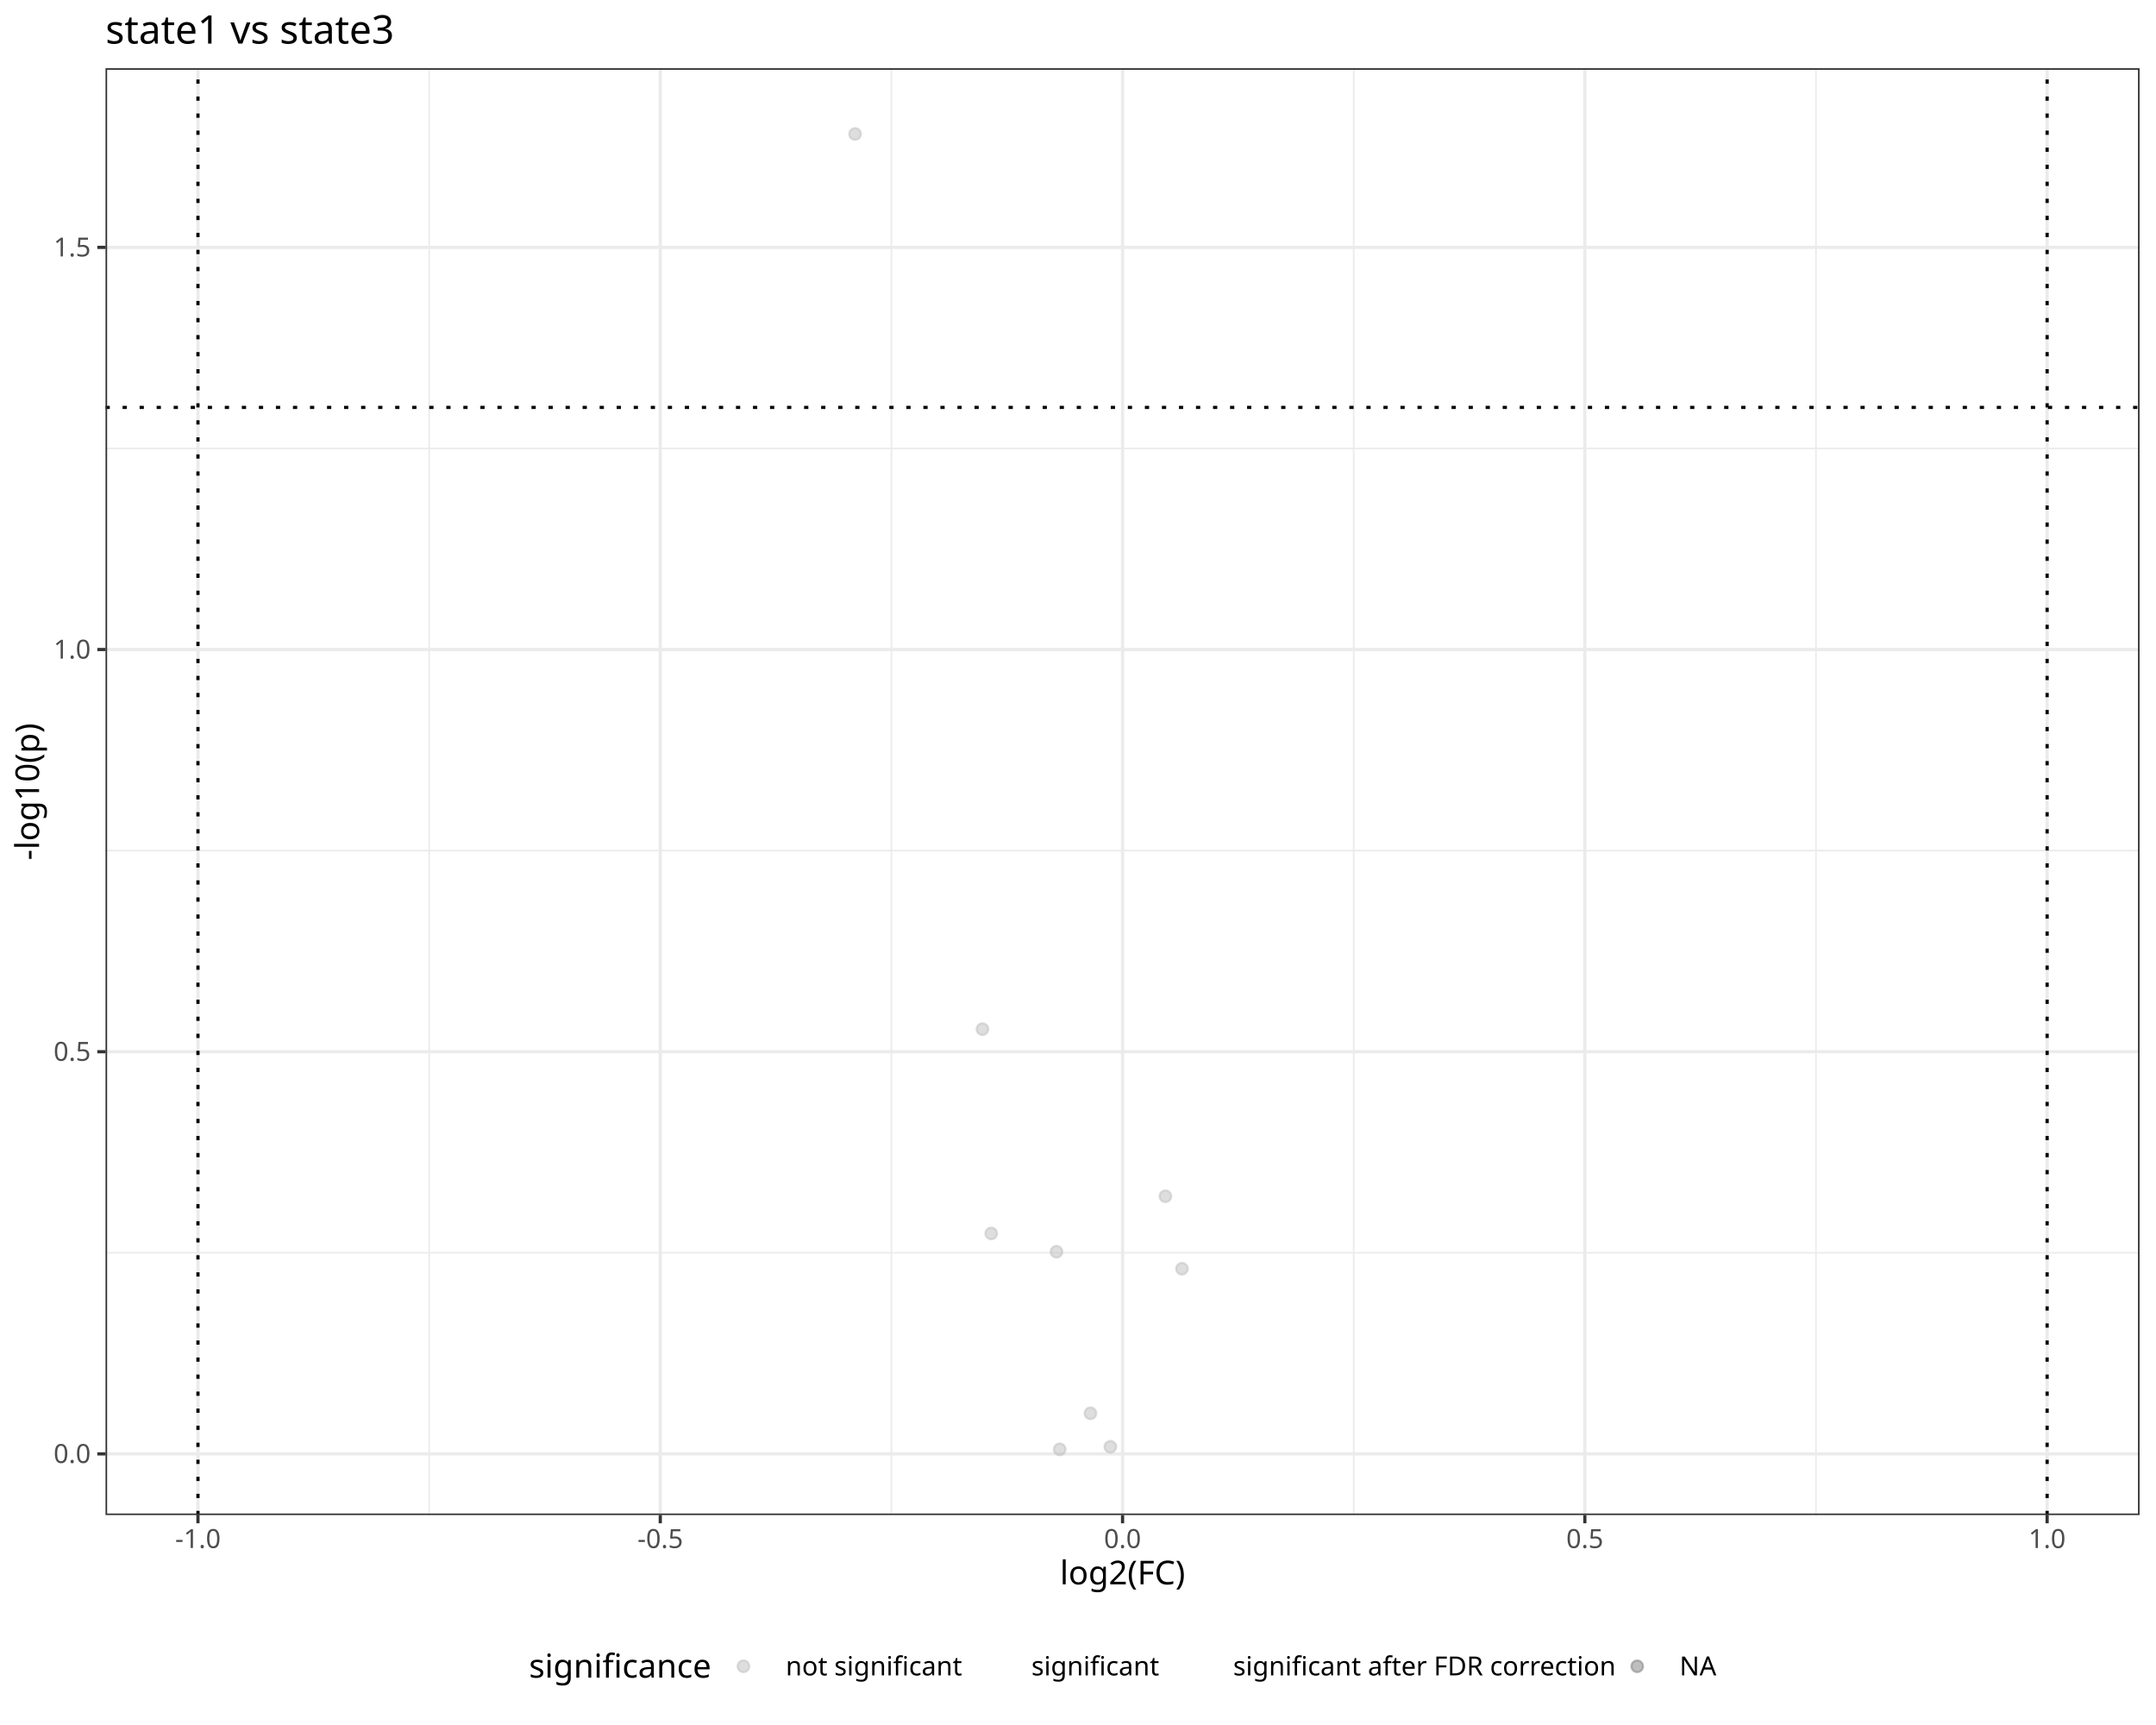
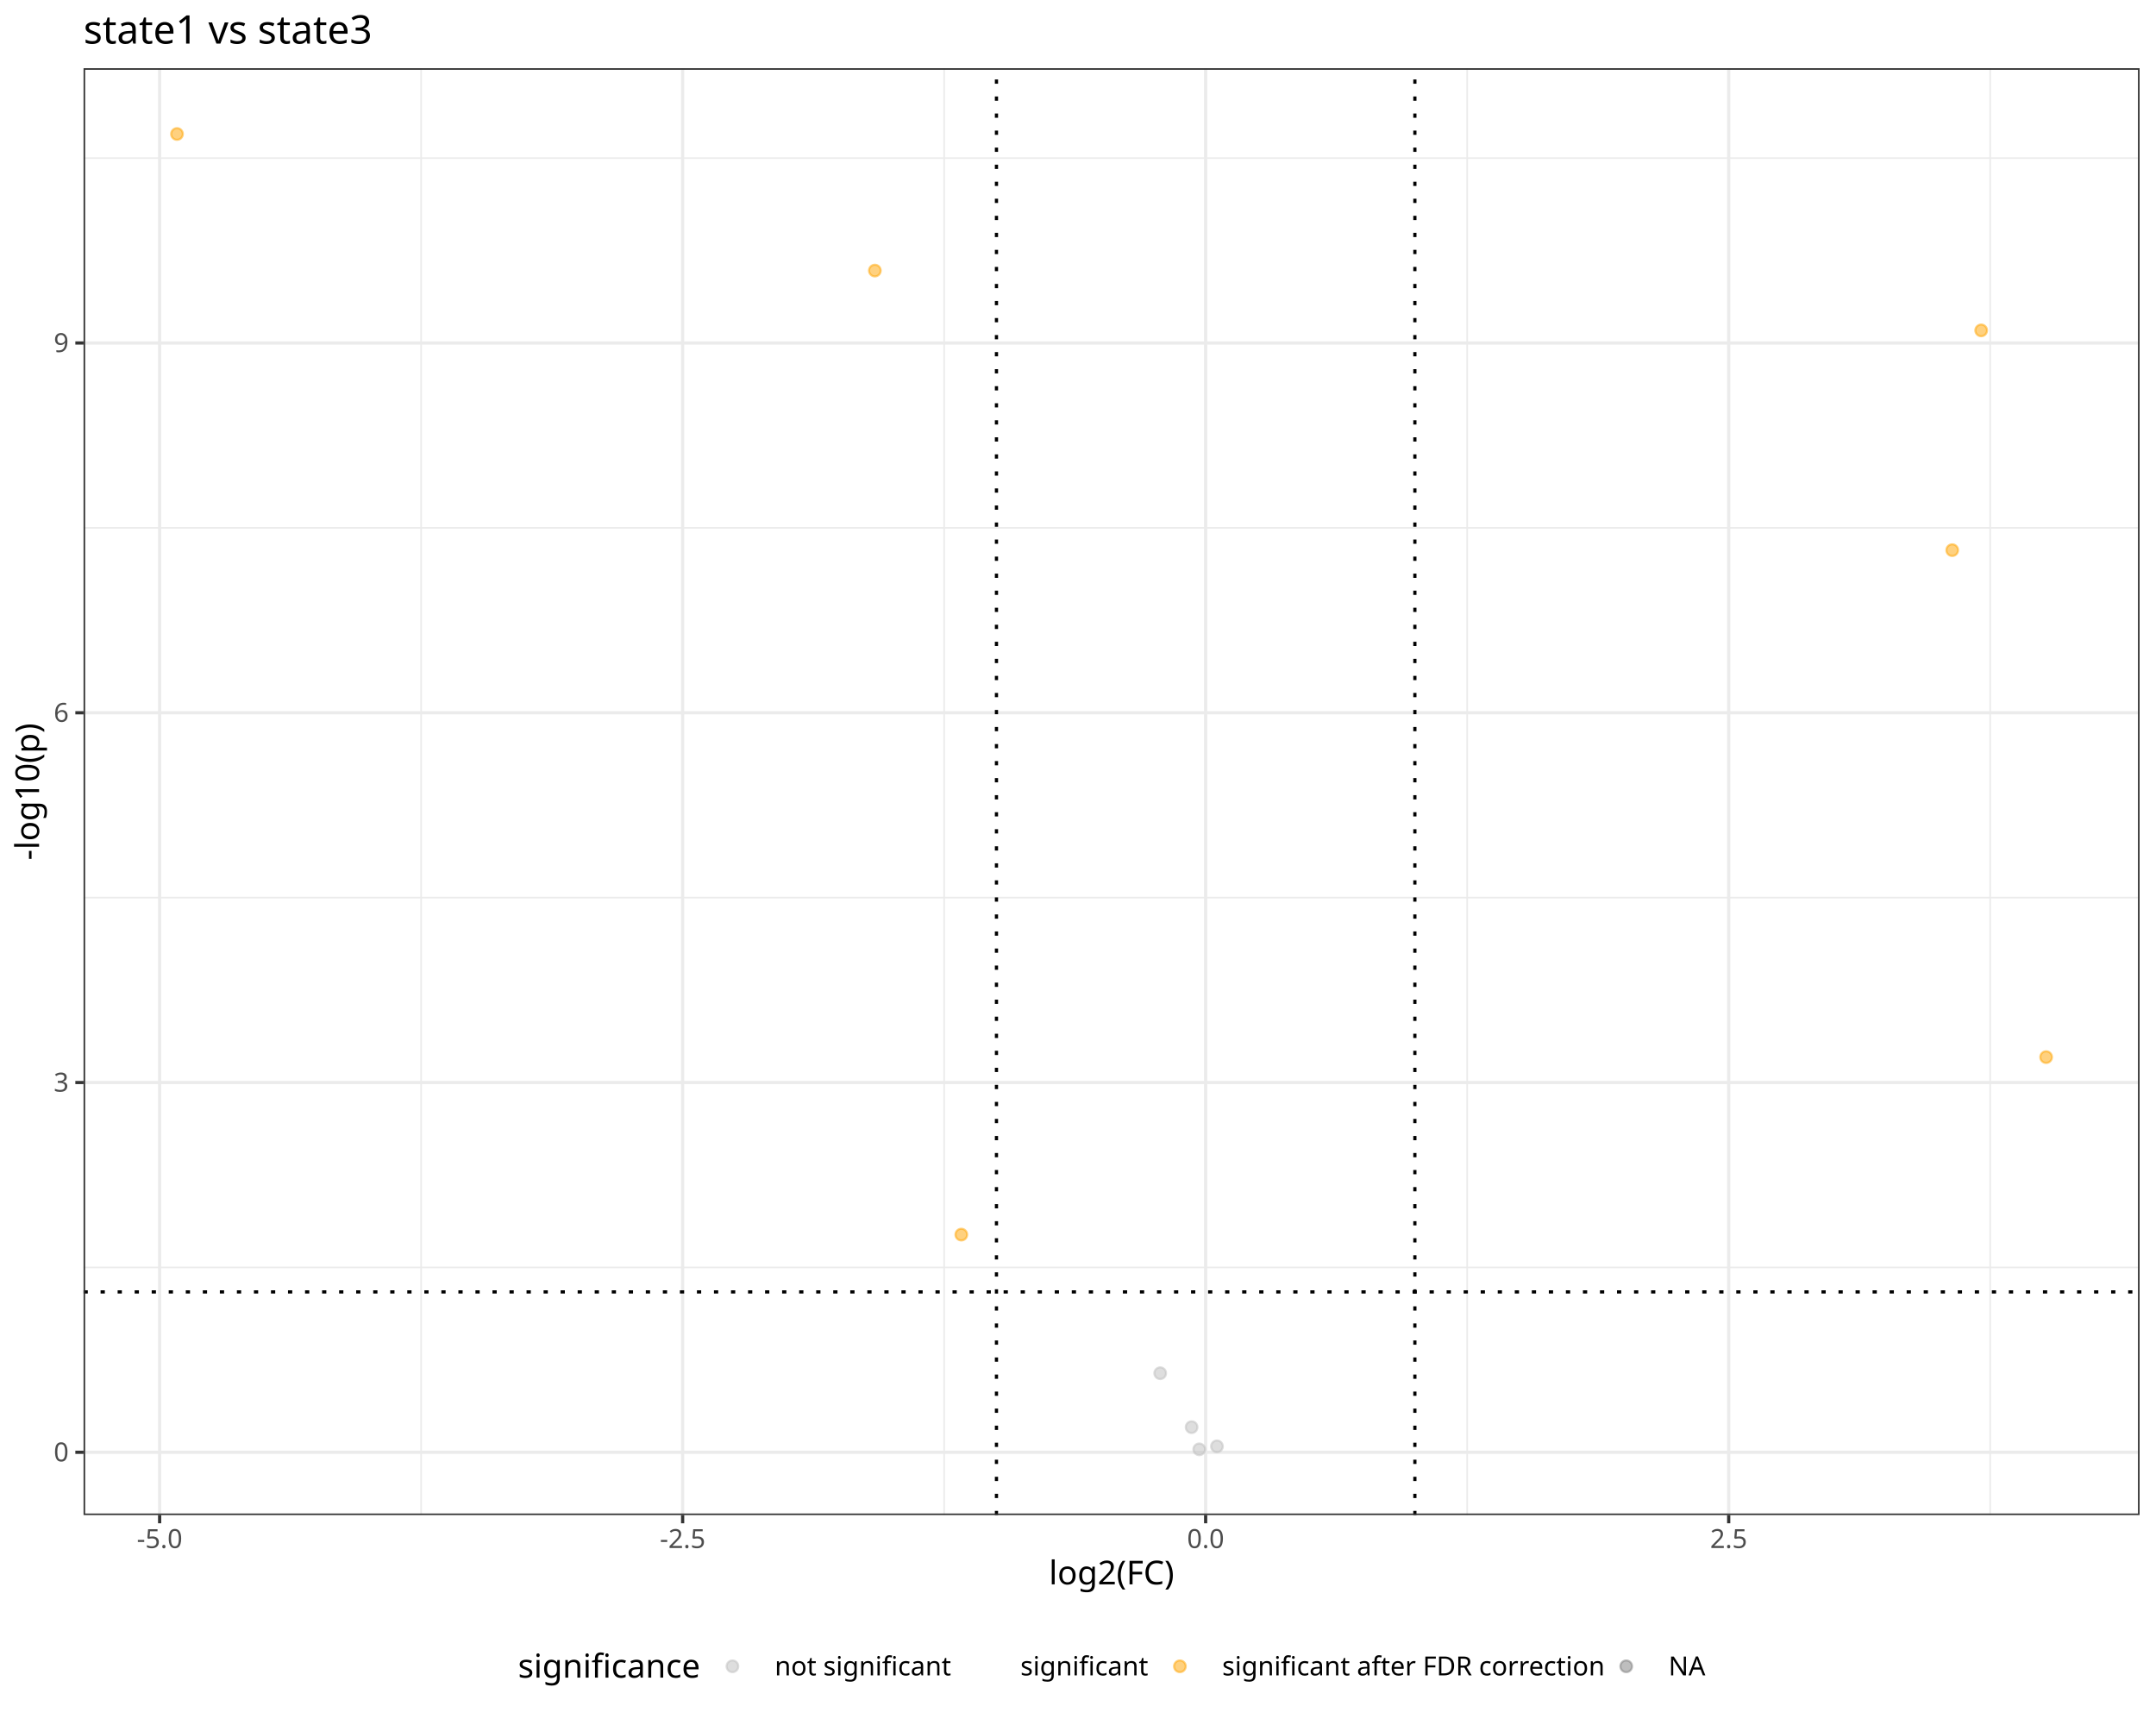
<svg xmlns="http://www.w3.org/2000/svg" class="svglite" data-engine-version="2.0" width="720.00pt" height="576.00pt" viewBox="0 0 720.00 576.00">
  <defs>
    <style type="text/css">
    .svglite line, .svglite polyline, .svglite polygon, .svglite path, .svglite rect, .svglite circle {
      fill: none;
      stroke: #000000;
      stroke-linecap: round;
      stroke-linejoin: round;
      stroke-miterlimit: 10.00;
    }
  </style>
  </defs>
  <rect width="100%" height="100%" style="stroke: none; fill: #FFFFFF;" />
  <defs>
    <clipPath id="cpMC4wMHw3MjAuMDB8MC4wMHw1NzYuMDA=">
      <rect x="0.00" y="0.00" width="720.00" height="576.00" />
    </clipPath>
  </defs>
  <g clip-path="url(#cpMC4wMHw3MjAuMDB8MC4wMHw1NzYuMDA=)">
    <rect x="0.00" y="0.00" width="720.00" height="576.00" style="stroke-width: 1.07; stroke: #FFFFFF; fill: #FFFFFF;" />
  </g>
  <defs>
-     <clipPath id="cpMzUuMjR8NzE0LjUyfDIyLjc4fDUwNS45MQ==">
-       <rect x="35.24" y="22.78" width="679.28" height="483.13" />
+     <clipPath id="cpMjcuOTB8NzE0LjUyfDIyLjc4fDUwNS45MQ==">
+       <rect x="27.90" y="22.78" width="686.62" height="483.13" />
    </clipPath>
  </defs>
-   <g clip-path="url(#cpMzUuMjR8NzE0LjUyfDIyLjc4fDUwNS45MQ==)">
-     <rect x="35.24" y="22.78" width="679.28" height="483.13" style="stroke-width: 1.07; stroke: none; fill: #FFFFFF;" />
-     <polyline points="35.24,418.32 714.52,418.32 " style="stroke-width: 0.53; stroke: #EBEBEB; stroke-linecap: butt;" />
-     <polyline points="35.24,284.03 714.52,284.03 " style="stroke-width: 0.53; stroke: #EBEBEB; stroke-linecap: butt;" />
-     <polyline points="35.24,149.74 714.52,149.74 " style="stroke-width: 0.53; stroke: #EBEBEB; stroke-linecap: butt;" />
-     <polyline points="143.31,505.91 143.31,22.78 " style="stroke-width: 0.53; stroke: #EBEBEB; stroke-linecap: butt;" />
-     <polyline points="297.69,505.91 297.69,22.78 " style="stroke-width: 0.53; stroke: #EBEBEB; stroke-linecap: butt;" />
-     <polyline points="452.07,505.91 452.07,22.78 " style="stroke-width: 0.53; stroke: #EBEBEB; stroke-linecap: butt;" />
-     <polyline points="606.45,505.91 606.45,22.78 " style="stroke-width: 0.53; stroke: #EBEBEB; stroke-linecap: butt;" />
-     <polyline points="35.24,485.47 714.52,485.47 " style="stroke-width: 1.07; stroke: #EBEBEB; stroke-linecap: butt;" />
-     <polyline points="35.24,351.18 714.52,351.18 " style="stroke-width: 1.07; stroke: #EBEBEB; stroke-linecap: butt;" />
-     <polyline points="35.24,216.89 714.52,216.89 " style="stroke-width: 1.07; stroke: #EBEBEB; stroke-linecap: butt;" />
-     <polyline points="35.24,82.60 714.52,82.60 " style="stroke-width: 1.07; stroke: #EBEBEB; stroke-linecap: butt;" />
-     <polyline points="66.11,505.91 66.11,22.78 " style="stroke-width: 1.07; stroke: #EBEBEB; stroke-linecap: butt;" />
-     <polyline points="220.50,505.91 220.50,22.78 " style="stroke-width: 1.07; stroke: #EBEBEB; stroke-linecap: butt;" />
-     <polyline points="374.88,505.91 374.88,22.78 " style="stroke-width: 1.07; stroke: #EBEBEB; stroke-linecap: butt;" />
-     <polyline points="529.26,505.91 529.26,22.78 " style="stroke-width: 1.07; stroke: #EBEBEB; stroke-linecap: butt;" />
-     <polyline points="683.64,505.91 683.64,22.78 " style="stroke-width: 1.07; stroke: #EBEBEB; stroke-linecap: butt;" />
-     <circle cx="328.09" cy="343.64" r="1.95" style="stroke-width: 0.71; stroke: #BEBEBE; stroke-opacity: 0.50; fill: #BEBEBE; fill-opacity: 0.50;" />
-     <circle cx="285.55" cy="44.74" r="1.95" style="stroke-width: 0.71; stroke: #BEBEBE; stroke-opacity: 0.50; fill: #BEBEBE; fill-opacity: 0.50;" />
-     <circle cx="353.89" cy="483.95" r="1.95" style="stroke-width: 0.71; stroke: #BEBEBE; stroke-opacity: 0.50; fill: #BEBEBE; fill-opacity: 0.50;" />
-     <circle cx="364.15" cy="471.91" r="1.95" style="stroke-width: 0.71; stroke: #BEBEBE; stroke-opacity: 0.50; fill: #BEBEBE; fill-opacity: 0.50;" />
-     <circle cx="370.80" cy="483.10" r="1.95" style="stroke-width: 0.71; stroke: #BEBEBE; stroke-opacity: 0.50; fill: #BEBEBE; fill-opacity: 0.50;" />
-     <circle cx="389.19" cy="399.45" r="1.95" style="stroke-width: 0.71; stroke: #BEBEBE; stroke-opacity: 0.50; fill: #BEBEBE; fill-opacity: 0.50;" />
-     <circle cx="331.03" cy="411.86" r="1.95" style="stroke-width: 0.71; stroke: #BEBEBE; stroke-opacity: 0.50; fill: #BEBEBE; fill-opacity: 0.50;" />
-     <circle cx="394.72" cy="423.65" r="1.95" style="stroke-width: 0.71; stroke: #BEBEBE; stroke-opacity: 0.50; fill: #BEBEBE; fill-opacity: 0.50;" />
-     <circle cx="352.82" cy="417.97" r="1.95" style="stroke-width: 0.71; stroke: #BEBEBE; stroke-opacity: 0.50; fill: #BEBEBE; fill-opacity: 0.50;" />
-     <line x1="35.24" y1="136.04" x2="714.52" y2="136.04" style="stroke-width: 1.07; stroke-dasharray: 1.42,4.27; stroke-linecap: butt;" />
-     <line x1="683.64" y1="505.91" x2="683.64" y2="22.78" style="stroke-width: 1.07; stroke-dasharray: 1.42,4.27; stroke-linecap: butt;" />
-     <line x1="66.11" y1="505.91" x2="66.11" y2="22.78" style="stroke-width: 1.07; stroke-dasharray: 1.42,4.27; stroke-linecap: butt;" />
-     <rect x="35.24" y="22.78" width="679.28" height="483.13" style="stroke-width: 1.07; stroke: #333333;" />
+   <g clip-path="url(#cpMjcuOTB8NzE0LjUyfDIyLjc4fDUwNS45MQ==)">
+     <rect x="27.90" y="22.78" width="686.62" height="483.13" style="stroke-width: 1.07; stroke: none; fill: #FFFFFF;" />
+     <polyline points="27.90,423.21 714.52,423.21 " style="stroke-width: 0.53; stroke: #EBEBEB; stroke-linecap: butt;" />
+     <polyline points="27.90,299.73 714.52,299.73 " style="stroke-width: 0.53; stroke: #EBEBEB; stroke-linecap: butt;" />
+     <polyline points="27.90,176.26 714.52,176.26 " style="stroke-width: 0.53; stroke: #EBEBEB; stroke-linecap: butt;" />
+     <polyline points="27.90,52.79 714.52,52.79 " style="stroke-width: 0.53; stroke: #EBEBEB; stroke-linecap: butt;" />
+     <polyline points="140.64,505.91 140.64,22.78 " style="stroke-width: 0.53; stroke: #EBEBEB; stroke-linecap: butt;" />
+     <polyline points="315.30,505.91 315.30,22.78 " style="stroke-width: 0.53; stroke: #EBEBEB; stroke-linecap: butt;" />
+     <polyline points="489.97,505.91 489.97,22.78 " style="stroke-width: 0.53; stroke: #EBEBEB; stroke-linecap: butt;" />
+     <polyline points="664.63,505.91 664.63,22.78 " style="stroke-width: 0.53; stroke: #EBEBEB; stroke-linecap: butt;" />
+     <polyline points="27.90,484.94 714.52,484.94 " style="stroke-width: 1.07; stroke: #EBEBEB; stroke-linecap: butt;" />
+     <polyline points="27.90,361.47 714.52,361.47 " style="stroke-width: 1.07; stroke: #EBEBEB; stroke-linecap: butt;" />
+     <polyline points="27.90,238.00 714.52,238.00 " style="stroke-width: 1.07; stroke: #EBEBEB; stroke-linecap: butt;" />
+     <polyline points="27.90,114.53 714.52,114.53 " style="stroke-width: 1.07; stroke: #EBEBEB; stroke-linecap: butt;" />
+     <polyline points="53.31,505.91 53.31,22.78 " style="stroke-width: 1.07; stroke: #EBEBEB; stroke-linecap: butt;" />
+     <polyline points="227.97,505.91 227.97,22.78 " style="stroke-width: 1.07; stroke: #EBEBEB; stroke-linecap: butt;" />
+     <polyline points="402.63,505.91 402.63,22.78 " style="stroke-width: 1.07; stroke: #EBEBEB; stroke-linecap: butt;" />
+     <polyline points="577.30,505.91 577.30,22.78 " style="stroke-width: 1.07; stroke: #EBEBEB; stroke-linecap: butt;" />
+     <circle cx="406.41" cy="482.95" r="1.95" style="stroke-width: 0.71; stroke: #BEBEBE; stroke-opacity: 0.50; fill: #BEBEBE; fill-opacity: 0.50;" />
+     <circle cx="651.95" cy="183.70" r="1.95" style="stroke-width: 0.71; stroke: #FFA500; stroke-opacity: 0.50; fill: #FFA500; fill-opacity: 0.50;" />
+     <circle cx="400.49" cy="483.95" r="1.95" style="stroke-width: 0.71; stroke: #BEBEBE; stroke-opacity: 0.50; fill: #BEBEBE; fill-opacity: 0.50;" />
+     <circle cx="397.94" cy="476.55" r="1.95" style="stroke-width: 0.71; stroke: #BEBEBE; stroke-opacity: 0.50; fill: #BEBEBE; fill-opacity: 0.50;" />
+     <circle cx="661.62" cy="110.32" r="1.95" style="stroke-width: 0.71; stroke: #FFA500; stroke-opacity: 0.50; fill: #FFA500; fill-opacity: 0.50;" />
+     <circle cx="683.31" cy="352.99" r="1.95" style="stroke-width: 0.71; stroke: #FFA500; stroke-opacity: 0.50; fill: #FFA500; fill-opacity: 0.50;" />
+     <circle cx="387.45" cy="458.53" r="1.95" style="stroke-width: 0.71; stroke: #BEBEBE; stroke-opacity: 0.50; fill: #BEBEBE; fill-opacity: 0.50;" />
+     <circle cx="292.16" cy="90.35" r="1.95" style="stroke-width: 0.71; stroke: #FFA500; stroke-opacity: 0.50; fill: #FFA500; fill-opacity: 0.50;" />
+     <circle cx="59.11" cy="44.74" r="1.95" style="stroke-width: 0.71; stroke: #FFA500; stroke-opacity: 0.50; fill: #FFA500; fill-opacity: 0.50;" />
+     <circle cx="321.03" cy="412.25" r="1.95" style="stroke-width: 0.71; stroke: #FFA500; stroke-opacity: 0.50; fill: #FFA500; fill-opacity: 0.50;" />
+     <line x1="27.90" y1="431.39" x2="714.52" y2="431.39" style="stroke-width: 1.07; stroke-dasharray: 1.42,4.27; stroke-linecap: butt;" />
+     <line x1="472.50" y1="505.91" x2="472.50" y2="22.78" style="stroke-width: 1.07; stroke-dasharray: 1.42,4.27; stroke-linecap: butt;" />
+     <line x1="332.77" y1="505.91" x2="332.77" y2="22.78" style="stroke-width: 1.07; stroke-dasharray: 1.42,4.27; stroke-linecap: butt;" />
+     <rect x="27.90" y="22.78" width="686.62" height="483.13" style="stroke-width: 1.07; stroke: #333333;" />
  </g>
  <g clip-path="url(#cpMC4wMHw3MjAuMDB8MC4wMHw1NzYuMDA=)">
-     <text x="30.31" y="488.50" text-anchor="end" style="font-size: 8.80px; fill: #4D4D4D; font-family: sans;" textLength="12.23px" lengthAdjust="spacingAndGlyphs">0.0</text>
-     <text x="30.31" y="354.21" text-anchor="end" style="font-size: 8.80px; fill: #4D4D4D; font-family: sans;" textLength="12.23px" lengthAdjust="spacingAndGlyphs">0.5</text>
-     <text x="30.31" y="219.92" text-anchor="end" style="font-size: 8.80px; fill: #4D4D4D; font-family: sans;" textLength="12.23px" lengthAdjust="spacingAndGlyphs">1.0</text>
-     <text x="30.31" y="85.63" text-anchor="end" style="font-size: 8.80px; fill: #4D4D4D; font-family: sans;" textLength="12.23px" lengthAdjust="spacingAndGlyphs">1.5</text>
-     <polyline points="32.50,485.47 35.24,485.47 " style="stroke-width: 1.07; stroke: #333333; stroke-linecap: butt;" />
-     <polyline points="32.50,351.18 35.24,351.18 " style="stroke-width: 1.07; stroke: #333333; stroke-linecap: butt;" />
-     <polyline points="32.50,216.89 35.24,216.89 " style="stroke-width: 1.07; stroke: #333333; stroke-linecap: butt;" />
-     <polyline points="32.50,82.60 35.24,82.60 " style="stroke-width: 1.07; stroke: #333333; stroke-linecap: butt;" />
-     <polyline points="66.11,508.65 66.11,505.91 " style="stroke-width: 1.07; stroke: #333333; stroke-linecap: butt;" />
-     <polyline points="220.50,508.65 220.50,505.91 " style="stroke-width: 1.07; stroke: #333333; stroke-linecap: butt;" />
-     <polyline points="374.88,508.65 374.88,505.91 " style="stroke-width: 1.07; stroke: #333333; stroke-linecap: butt;" />
-     <polyline points="529.26,508.65 529.26,505.91 " style="stroke-width: 1.07; stroke: #333333; stroke-linecap: butt;" />
-     <polyline points="683.64,508.65 683.64,505.91 " style="stroke-width: 1.07; stroke: #333333; stroke-linecap: butt;" />
-     <text x="66.11" y="516.90" text-anchor="middle" style="font-size: 8.80px; fill: #4D4D4D; font-family: sans;" textLength="15.16px" lengthAdjust="spacingAndGlyphs">-1.0</text>
-     <text x="220.50" y="516.90" text-anchor="middle" style="font-size: 8.80px; fill: #4D4D4D; font-family: sans;" textLength="15.16px" lengthAdjust="spacingAndGlyphs">-0.5</text>
-     <text x="374.88" y="516.90" text-anchor="middle" style="font-size: 8.80px; fill: #4D4D4D; font-family: sans;" textLength="12.23px" lengthAdjust="spacingAndGlyphs">0.0</text>
-     <text x="529.26" y="516.90" text-anchor="middle" style="font-size: 8.80px; fill: #4D4D4D; font-family: sans;" textLength="12.23px" lengthAdjust="spacingAndGlyphs">0.5</text>
-     <text x="683.64" y="516.90" text-anchor="middle" style="font-size: 8.80px; fill: #4D4D4D; font-family: sans;" textLength="12.23px" lengthAdjust="spacingAndGlyphs">1.0</text>
-     <text x="374.88" y="529.04" text-anchor="middle" style="font-size: 11.00px; font-family: sans;" textLength="42.79px" lengthAdjust="spacingAndGlyphs">log2(FC)</text>
+     <text x="22.97" y="487.97" text-anchor="end" style="font-size: 8.80px; fill: #4D4D4D; font-family: sans;" textLength="4.89px" lengthAdjust="spacingAndGlyphs">0</text>
+     <text x="22.97" y="364.50" text-anchor="end" style="font-size: 8.80px; fill: #4D4D4D; font-family: sans;" textLength="4.89px" lengthAdjust="spacingAndGlyphs">3</text>
+     <text x="22.97" y="241.03" text-anchor="end" style="font-size: 8.80px; fill: #4D4D4D; font-family: sans;" textLength="4.89px" lengthAdjust="spacingAndGlyphs">6</text>
+     <text x="22.97" y="117.56" text-anchor="end" style="font-size: 8.80px; fill: #4D4D4D; font-family: sans;" textLength="4.89px" lengthAdjust="spacingAndGlyphs">9</text>
+     <polyline points="25.16,484.94 27.90,484.94 " style="stroke-width: 1.07; stroke: #333333; stroke-linecap: butt;" />
+     <polyline points="25.16,361.47 27.90,361.47 " style="stroke-width: 1.07; stroke: #333333; stroke-linecap: butt;" />
+     <polyline points="25.16,238.00 27.90,238.00 " style="stroke-width: 1.07; stroke: #333333; stroke-linecap: butt;" />
+     <polyline points="25.16,114.53 27.90,114.53 " style="stroke-width: 1.07; stroke: #333333; stroke-linecap: butt;" />
+     <polyline points="53.31,508.65 53.31,505.91 " style="stroke-width: 1.07; stroke: #333333; stroke-linecap: butt;" />
+     <polyline points="227.97,508.65 227.97,505.91 " style="stroke-width: 1.07; stroke: #333333; stroke-linecap: butt;" />
+     <polyline points="402.63,508.65 402.63,505.91 " style="stroke-width: 1.07; stroke: #333333; stroke-linecap: butt;" />
+     <polyline points="577.30,508.65 577.30,505.91 " style="stroke-width: 1.07; stroke: #333333; stroke-linecap: butt;" />
+     <text x="53.31" y="516.90" text-anchor="middle" style="font-size: 8.80px; fill: #4D4D4D; font-family: sans;" textLength="15.16px" lengthAdjust="spacingAndGlyphs">-5.0</text>
+     <text x="227.97" y="516.90" text-anchor="middle" style="font-size: 8.80px; fill: #4D4D4D; font-family: sans;" textLength="15.16px" lengthAdjust="spacingAndGlyphs">-2.5</text>
+     <text x="402.63" y="516.90" text-anchor="middle" style="font-size: 8.80px; fill: #4D4D4D; font-family: sans;" textLength="12.23px" lengthAdjust="spacingAndGlyphs">0.0</text>
+     <text x="577.30" y="516.90" text-anchor="middle" style="font-size: 8.80px; fill: #4D4D4D; font-family: sans;" textLength="12.23px" lengthAdjust="spacingAndGlyphs">2.5</text>
+     <text x="371.21" y="529.04" text-anchor="middle" style="font-size: 11.00px; font-family: sans;" textLength="42.79px" lengthAdjust="spacingAndGlyphs">log2(FC)</text>
    <text transform="translate(13.05,264.35) rotate(-90)" text-anchor="middle" style="font-size: 11.00px; font-family: sans;" textLength="44.02px" lengthAdjust="spacingAndGlyphs">-log10(p)</text>
-     <rect x="171.18" y="542.28" width="407.39" height="28.24" style="stroke-width: 1.07; stroke: none; fill: #FFFFFF;" />
-     <text x="176.66" y="560.19" style="font-size: 11.00px; font-family: sans;" textLength="57.49px" lengthAdjust="spacingAndGlyphs">significance</text>
-     <rect x="239.63" y="547.76" width="17.28" height="17.28" style="stroke-width: 1.07; stroke: none; fill: #FFFFFF;" />
-     <circle cx="248.27" cy="556.40" r="1.95" style="stroke-width: 0.71; stroke: #BEBEBE; stroke-opacity: 0.50; fill: #BEBEBE; fill-opacity: 0.50;" />
-     <rect x="321.68" y="547.76" width="17.28" height="17.28" style="stroke-width: 1.07; stroke: none; fill: #FFFFFF;" />
-     <rect x="389.06" y="547.76" width="17.28" height="17.28" style="stroke-width: 1.07; stroke: none; fill: #FFFFFF;" />
-     <rect x="538.11" y="547.76" width="17.28" height="17.28" style="stroke-width: 1.07; stroke: none; fill: #FFFFFF;" />
-     <circle cx="546.75" cy="556.40" r="1.95" style="stroke-width: 0.71; stroke: #7F7F7F; stroke-opacity: 0.50; fill: #7F7F7F; fill-opacity: 0.50;" />
-     <text x="262.39" y="559.43" style="font-size: 8.80px; font-family: sans;" textLength="53.81px" lengthAdjust="spacingAndGlyphs">not significant</text>
-     <text x="344.44" y="559.43" style="font-size: 8.80px; font-family: sans;" textLength="39.14px" lengthAdjust="spacingAndGlyphs">significant</text>
-     <text x="411.82" y="559.43" style="font-size: 8.80px; font-family: sans;" textLength="120.81px" lengthAdjust="spacingAndGlyphs">significant after FDR correction</text>
-     <text x="560.87" y="559.43" style="font-size: 8.80px; font-family: sans;" textLength="12.23px" lengthAdjust="spacingAndGlyphs">NA</text>
-     <text x="35.24" y="14.56" style="font-size: 13.20px; font-family: sans;" textLength="92.47px" lengthAdjust="spacingAndGlyphs">state1 vs state3</text>
+     <rect x="167.51" y="542.28" width="407.39" height="28.24" style="stroke-width: 1.07; stroke: none; fill: #FFFFFF;" />
+     <text x="172.99" y="560.19" style="font-size: 11.00px; font-family: sans;" textLength="57.49px" lengthAdjust="spacingAndGlyphs">significance</text>
+     <rect x="235.96" y="547.76" width="17.28" height="17.28" style="stroke-width: 1.07; stroke: none; fill: #FFFFFF;" />
+     <circle cx="244.60" cy="556.40" r="1.95" style="stroke-width: 0.71; stroke: #BEBEBE; stroke-opacity: 0.50; fill: #BEBEBE; fill-opacity: 0.50;" />
+     <rect x="318.01" y="547.76" width="17.28" height="17.28" style="stroke-width: 1.07; stroke: none; fill: #FFFFFF;" />
+     <rect x="385.39" y="547.76" width="17.28" height="17.28" style="stroke-width: 1.07; stroke: none; fill: #FFFFFF;" />
+     <circle cx="394.03" cy="556.40" r="1.95" style="stroke-width: 0.71; stroke: #FFA500; stroke-opacity: 0.50; fill: #FFA500; fill-opacity: 0.50;" />
+     <rect x="534.44" y="547.76" width="17.28" height="17.28" style="stroke-width: 1.07; stroke: none; fill: #FFFFFF;" />
+     <circle cx="543.08" cy="556.40" r="1.95" style="stroke-width: 0.71; stroke: #7F7F7F; stroke-opacity: 0.50; fill: #7F7F7F; fill-opacity: 0.50;" />
+     <text x="258.72" y="559.43" style="font-size: 8.80px; font-family: sans;" textLength="53.81px" lengthAdjust="spacingAndGlyphs">not significant</text>
+     <text x="340.77" y="559.43" style="font-size: 8.80px; font-family: sans;" textLength="39.14px" lengthAdjust="spacingAndGlyphs">significant</text>
+     <text x="408.15" y="559.43" style="font-size: 8.80px; font-family: sans;" textLength="120.81px" lengthAdjust="spacingAndGlyphs">significant after FDR correction</text>
+     <text x="557.20" y="559.43" style="font-size: 8.80px; font-family: sans;" textLength="12.23px" lengthAdjust="spacingAndGlyphs">NA</text>
+     <text x="27.90" y="14.56" style="font-size: 13.20px; font-family: sans;" textLength="92.47px" lengthAdjust="spacingAndGlyphs">state1 vs state3</text>
  </g>
</svg>
